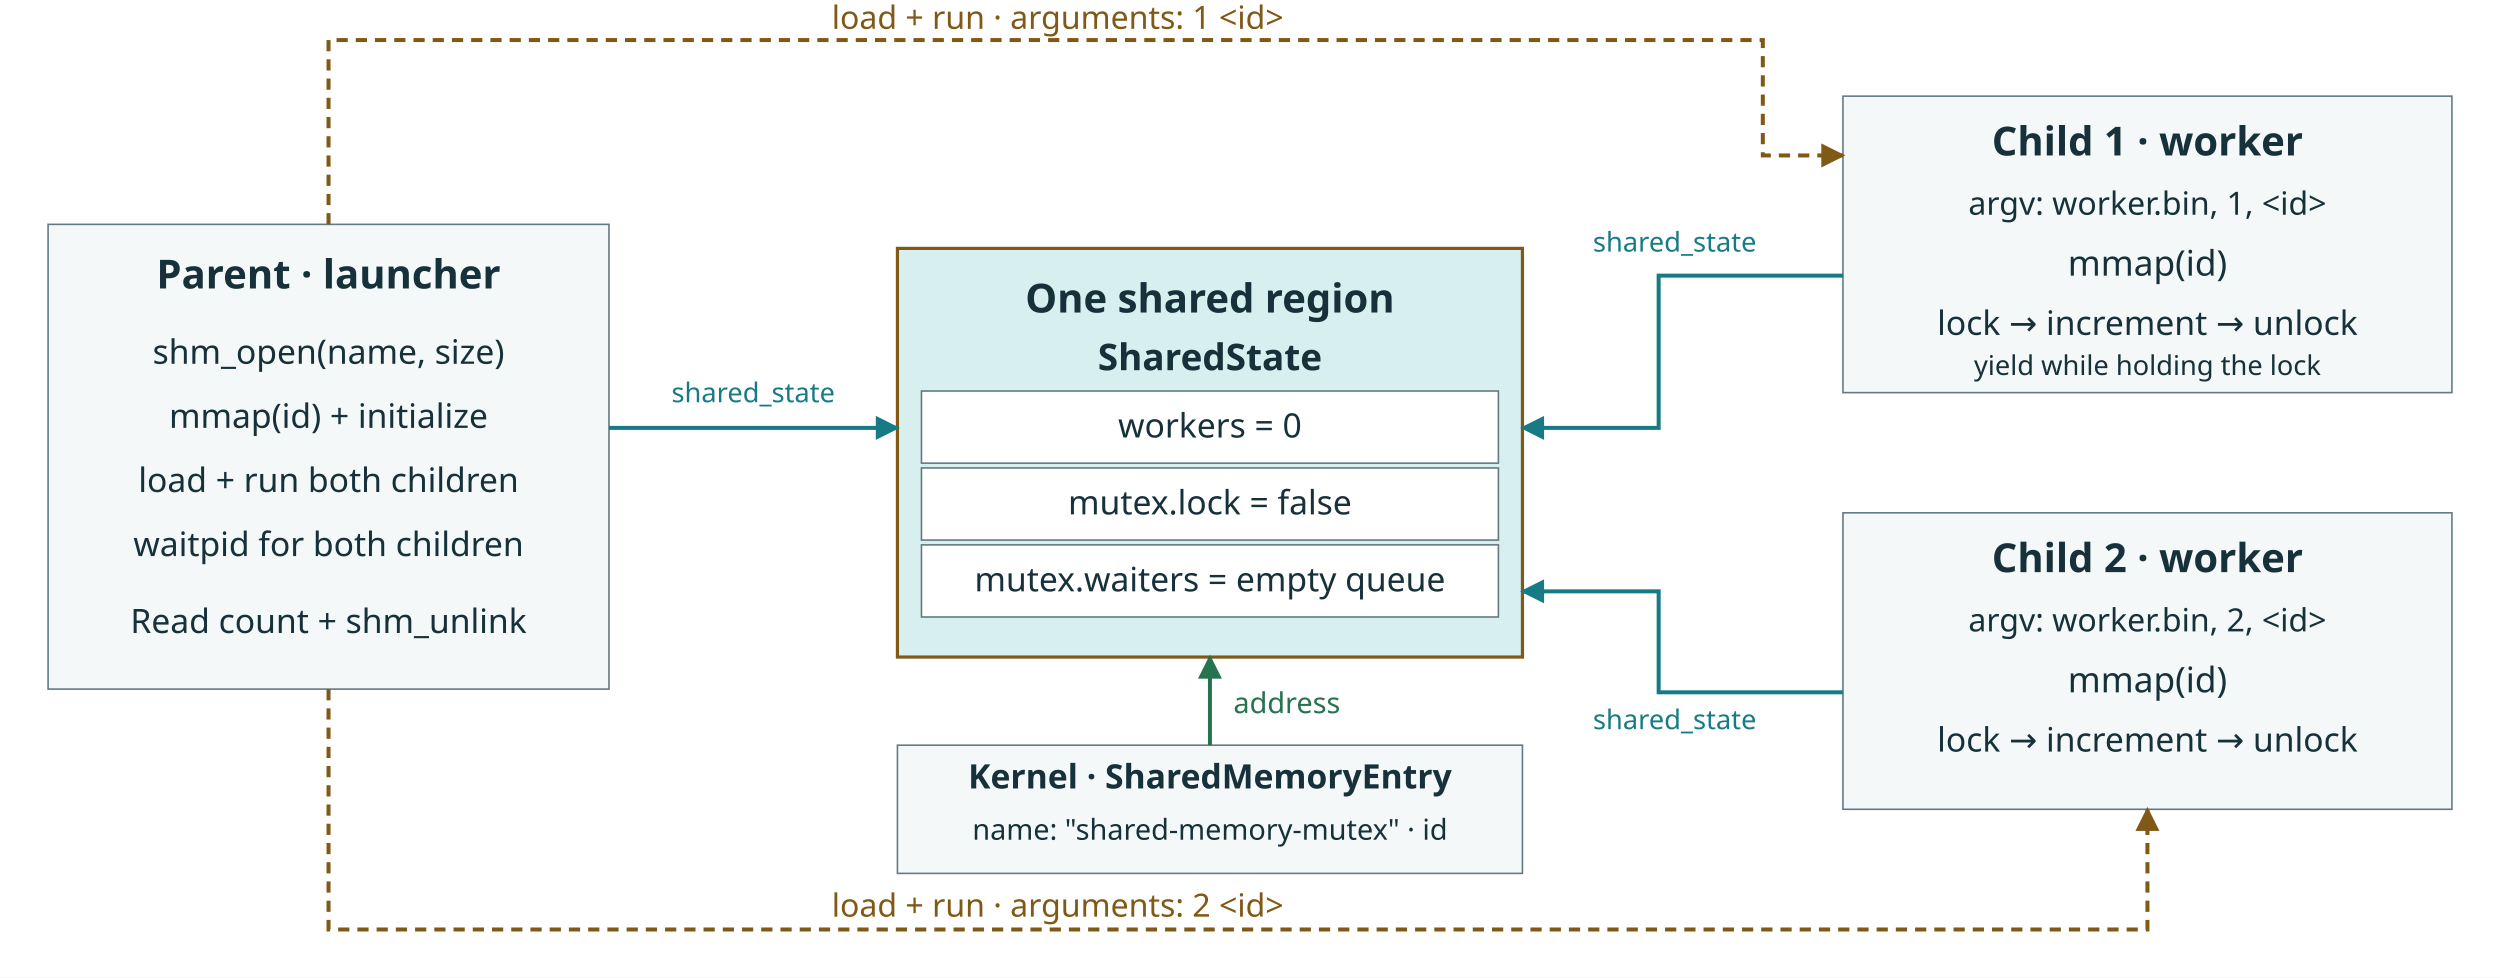
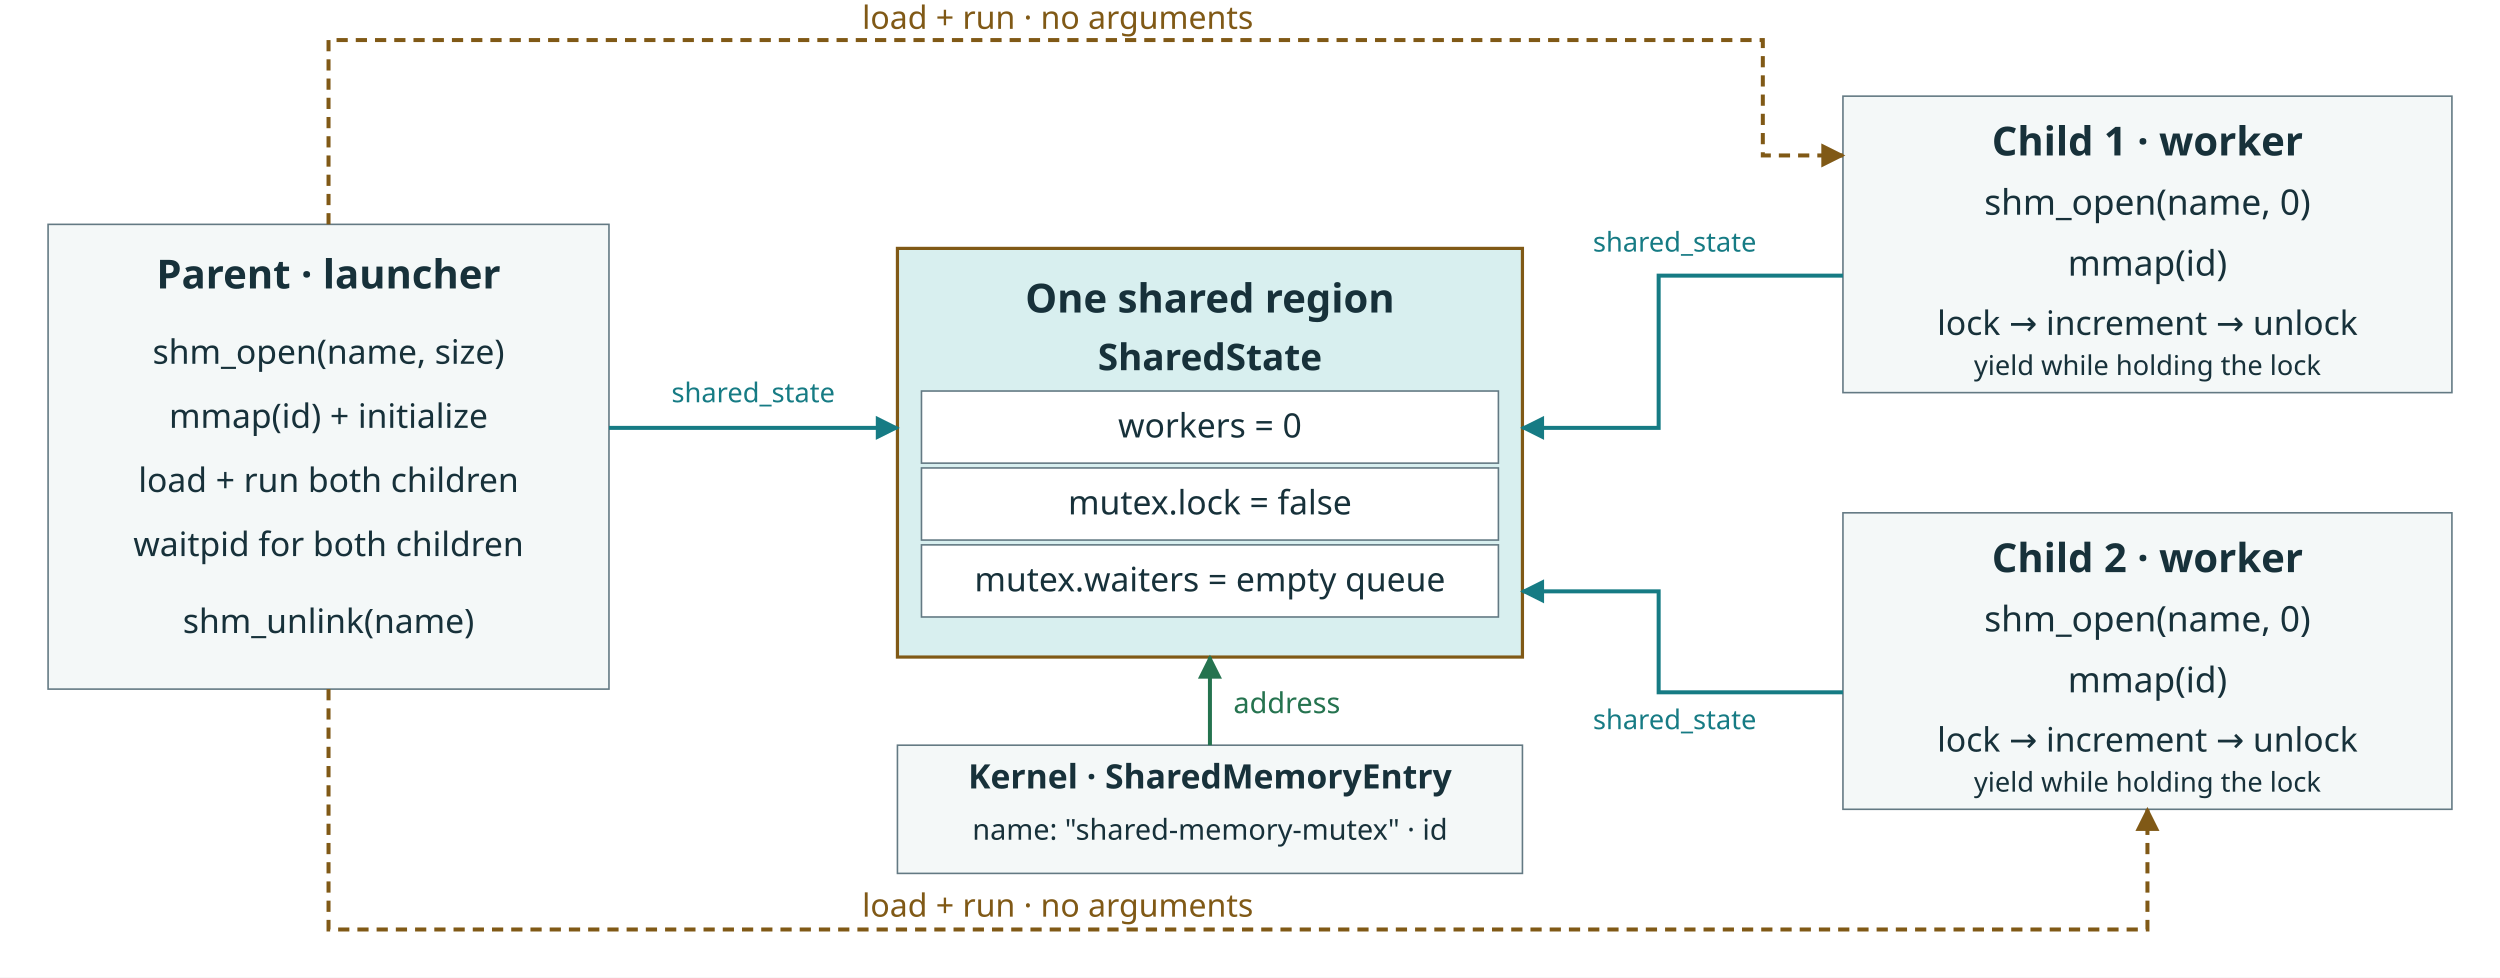
<svg xmlns="http://www.w3.org/2000/svg" width="1560" height="610" viewBox="0 0 1560 610" role="img" aria-labelledby="title desc">
  <defs>
    <marker id="405ea8" viewBox="0 0 10 10" refX="9" refY="5" markerWidth="6" markerHeight="6" orient="auto">
      <path d="M 0 0 L 10 5 L 0 10 z" fill="#167b84" />
    </marker>
    <marker id="26715b" viewBox="0 0 10 10" refX="9" refY="5" markerWidth="6" markerHeight="6" orient="auto">
      <path d="M 0 0 L 10 5 L 0 10 z" fill="#25734f" />
    </marker>
    <marker id="785099" viewBox="0 0 10 10" refX="9" refY="5" markerWidth="6" markerHeight="6" orient="auto">
      <path d="M 0 0 L 10 5 L 0 10 z" fill="#637983" />
    </marker>
    <marker id="9c3d15" viewBox="0 0 10 10" refX="9" refY="5" markerWidth="6" markerHeight="6" orient="auto">
      <path d="M 0 0 L 10 5 L 0 10 z" fill="#805916" />
    </marker>
  </defs>
  <rect width="1560" height="610" fill="white" />
  <g font-family="Cantarell, sans-serif">
    <rect x="30" y="140" width="350" height="290" fill="#f4f8f8" stroke="#637983" stroke-width="1" />
-     <a href="../../test/shared_memory_mutex/launcher.picoc#L35">
+     <a href="../../documentation/shared_mutex/launcher.picoc#L8">
      <text x="205" y="180" text-anchor="middle" font-size="25" font-weight="bold" fill="#17313a">Parent · launcher</text>
    </a>
-     <a href="../../library/sys/mman/mman.picoc#L15">
+     <a href="../../library/sys/mman/mman.picoc#L16">
      <text x="205" y="227" text-anchor="middle" font-size="21" font-weight="normal" fill="#17313a">shm_open(name, size)</text>
    </a>
-     <a href="../../test/shared_memory_mutex/launcher.picoc#L47">
+     <a href="../../documentation/shared_mutex/launcher.picoc#L18">
      <text x="205" y="267" text-anchor="middle" font-size="21" font-weight="normal" fill="#17313a">mmap(id) + initialize</text>
    </a>
-     <a href="../../test/shared_memory_mutex/launcher.picoc#L53">
+     <a href="../../documentation/shared_mutex/launcher.picoc#L22">
      <text x="205" y="307" text-anchor="middle" font-size="21" font-weight="normal" fill="#17313a">load + run both children</text>
    </a>
-     <a href="../../library/sys/wait/wait.picoc#L14">
+     <a href="../../library/sys/wait/wait.picoc#L15">
      <text x="205" y="347" text-anchor="middle" font-size="21" font-weight="normal" fill="#17313a">waitpid for both children</text>
    </a>
-     <a href="../../test/shared_memory_mutex/launcher.picoc#L60">
-       <text x="205" y="395" text-anchor="middle" font-size="21" font-weight="normal" fill="#17313a">Read count + shm_unlink</text>
+     <a href="../../documentation/shared_mutex/launcher.picoc#L29">
+       <text x="205" y="395" text-anchor="middle" font-size="21" font-weight="normal" fill="#17313a">shm_unlink(name)</text>
    </a>
    <rect x="560" y="155" width="390" height="255" fill="#d8efef" stroke="#805916" stroke-width="2" />
    <text x="755" y="195" text-anchor="middle" font-size="25" font-weight="bold" fill="#17313a">One shared region</text>
-     <a href="../../test/shared_memory_mutex/shared.header#L5">
+     <a href="../../documentation/shared_mutex/shared.header#L5">
      <text x="755" y="231" text-anchor="middle" font-size="23" font-weight="bold" fill="#17313a">SharedState</text>
    </a>
    <rect x="575" y="244" width="360" height="45" fill="white" stroke="#637983" stroke-width="1" />
-     <a href="../../test/shared_memory_mutex/shared.header#L6">
+     <a href="../../documentation/shared_mutex/shared.header#L6">
      <text x="755" y="273" text-anchor="middle" font-size="21" font-weight="normal" fill="#17313a">workers = 0</text>
    </a>
    <rect x="575" y="292" width="360" height="45" fill="white" stroke="#637983" stroke-width="1" />
    <a href="../../library/mutex/mutex.header#L7">
      <text x="755" y="321" text-anchor="middle" font-size="21" font-weight="normal" fill="#17313a">mutex.lock = false</text>
    </a>
    <rect x="575" y="340" width="360" height="45" fill="white" stroke="#637983" stroke-width="1" />
    <a href="../../library/mutex/mutex.header#L8">
      <text x="755" y="369" text-anchor="middle" font-size="21" font-weight="normal" fill="#17313a">mutex.waiters = empty queue</text>
    </a>
    <rect x="1150" y="60" width="380" height="185" fill="#f4f8f8" stroke="#637983" stroke-width="1" />
-     <a href="../../test/shared_memory_mutex/worker.picoc#L10">
+     <a href="../../documentation/shared_mutex/worker.picoc#L7">
      <text x="1340" y="97" text-anchor="middle" font-size="25" font-weight="bold" fill="#17313a">Child 1 · worker</text>
    </a>
-     <a href="../../test/shared_memory_mutex/worker.picoc#L13">
-       <text x="1340" y="134" text-anchor="middle" font-size="20" font-weight="normal" fill="#17313a">argv: worker.bin, 1, &lt;id&gt;</text>
+     <a href="../../documentation/shared_mutex/worker.picoc#L11">
+       <text x="1340" y="134" text-anchor="middle" font-size="22" font-weight="normal" fill="#17313a">shm_open(name, 0)</text>
    </a>
-     <a href="../../library/sys/mman/mman.picoc#L23">
+     <a href="../../library/sys/mman/mman.picoc#L24">
      <text x="1340" y="172" text-anchor="middle" font-size="22" font-weight="normal" fill="#17313a">mmap(id)</text>
    </a>
-     <a href="../../test/shared_memory_mutex/worker.picoc#L14">
+     <a href="../../documentation/shared_mutex/worker.picoc#L13">
      <text x="1340" y="209" text-anchor="middle" font-size="21" font-weight="normal" fill="#17313a">lock → increment → unlock</text>
    </a>
-     <a href="../../test/shared_memory_mutex/worker.picoc#L17">
+     <a href="../../documentation/shared_mutex/worker.picoc#L15">
      <text x="1340" y="234" text-anchor="middle" font-size="17" font-weight="normal" fill="#17313a">yield while holding the lock</text>
    </a>
    <rect x="1150" y="320" width="380" height="185" fill="#f4f8f8" stroke="#637983" stroke-width="1" />
-     <a href="../../test/shared_memory_mutex/worker.picoc#L10">
+     <a href="../../documentation/shared_mutex/worker.picoc#L7">
      <text x="1340" y="357" text-anchor="middle" font-size="25" font-weight="bold" fill="#17313a">Child 2 · worker</text>
    </a>
-     <a href="../../test/shared_memory_mutex/worker.picoc#L13">
-       <text x="1340" y="394" text-anchor="middle" font-size="20" font-weight="normal" fill="#17313a">argv: worker.bin, 2, &lt;id&gt;</text>
+     <a href="../../documentation/shared_mutex/worker.picoc#L11">
+       <text x="1340" y="394" text-anchor="middle" font-size="22" font-weight="normal" fill="#17313a">shm_open(name, 0)</text>
    </a>
-     <a href="../../library/sys/mman/mman.picoc#L23">
+     <a href="../../library/sys/mman/mman.picoc#L24">
      <text x="1340" y="432" text-anchor="middle" font-size="22" font-weight="normal" fill="#17313a">mmap(id)</text>
    </a>
-     <a href="../../test/shared_memory_mutex/worker.picoc#L14">
+     <a href="../../documentation/shared_mutex/worker.picoc#L13">
      <text x="1340" y="469" text-anchor="middle" font-size="21" font-weight="normal" fill="#17313a">lock → increment → unlock</text>
    </a>
+     <a href="../../documentation/shared_mutex/worker.picoc#L15">
+       <text x="1340" y="494" text-anchor="middle" font-size="17" font-weight="normal" fill="#17313a">yield while holding the lock</text>
+     </a>
    <path d="M 205 140 V 25 H 1100 V 97 H 1150" fill="none" stroke="#805916" stroke-width="2.5" stroke-dasharray="7 5" marker-end="url(#9c3d15)" />
-     <a href="../../test/shared_memory_mutex/launcher.picoc#L55">
-       <text x="660" y="18" text-anchor="middle" font-size="20" font-weight="normal" fill="#805916">load + run · arguments: 1 &lt;id&gt;</text>
+     <a href="../../documentation/shared_mutex/launcher.picoc#L24">
+       <text x="660" y="18" text-anchor="middle" font-size="20" font-weight="normal" fill="#805916">load + run · no arguments</text>
    </a>
    <path d="M 205 430 V 580 H 1340 V 505" fill="none" stroke="#805916" stroke-width="2.5" stroke-dasharray="7 5" marker-end="url(#9c3d15)" />
-     <a href="../../test/shared_memory_mutex/launcher.picoc#L56">
-       <text x="660" y="572" text-anchor="middle" font-size="20" font-weight="normal" fill="#805916">load + run · arguments: 2 &lt;id&gt;</text>
+     <a href="../../documentation/shared_mutex/launcher.picoc#L25">
+       <text x="660" y="572" text-anchor="middle" font-size="20" font-weight="normal" fill="#805916">load + run · no arguments</text>
    </a>
    <path d="M 380 267 H 560" fill="none" stroke="#167b84" stroke-width="2.5" marker-end="url(#405ea8)" />
-     <a href="../../test/shared_memory_mutex/launcher.picoc#L39">
+     <a href="../../documentation/shared_mutex/launcher.picoc#L12">
      <text x="470" y="251" text-anchor="middle" font-size="17" font-weight="normal" fill="#167b84">shared_state</text>
    </a>
    <path d="M 1150 172 H 1035 V 267 H 950" fill="none" stroke="#167b84" stroke-width="2.5" marker-end="url(#405ea8)" />
-     <a href="../../test/shared_memory_mutex/worker.picoc#L11">
+     <a href="../../documentation/shared_mutex/worker.picoc#L9">
      <text x="1045" y="157" text-anchor="middle" font-size="17" font-weight="normal" fill="#167b84">shared_state</text>
    </a>
    <path d="M 1150 432 H 1035 V 369 H 950" fill="none" stroke="#167b84" stroke-width="2.5" marker-end="url(#405ea8)" />
-     <a href="../../test/shared_memory_mutex/worker.picoc#L11">
+     <a href="../../documentation/shared_mutex/worker.picoc#L9">
      <text x="1045" y="455" text-anchor="middle" font-size="17" font-weight="normal" fill="#167b84">shared_state</text>
    </a>
    <rect x="560" y="465" width="390" height="80" fill="#f4f8f8" stroke="#637983" stroke-width="1" />
    <a href="../../kernel/shared_memory.header#L8">
      <text x="755" y="492" text-anchor="middle" font-size="21" font-weight="bold" fill="#17313a">Kernel · SharedMemoryEntry</text>
    </a>
    <a href="../../kernel/shared_memory.header#L9">
      <text x="755" y="524" text-anchor="middle" font-size="18" font-weight="normal" fill="#17313a">name: "shared-memory-mutex" · id</text>
    </a>
    <path d="M 755 465 V 410" fill="none" stroke="#25734f" stroke-width="2.5" marker-end="url(#26715b)" />
    <a href="../../kernel/shared_memory.header#L11">
      <text x="803" y="445" text-anchor="middle" font-size="18" font-weight="normal" fill="#25734f">address</text>
    </a>
  </g>
</svg>
